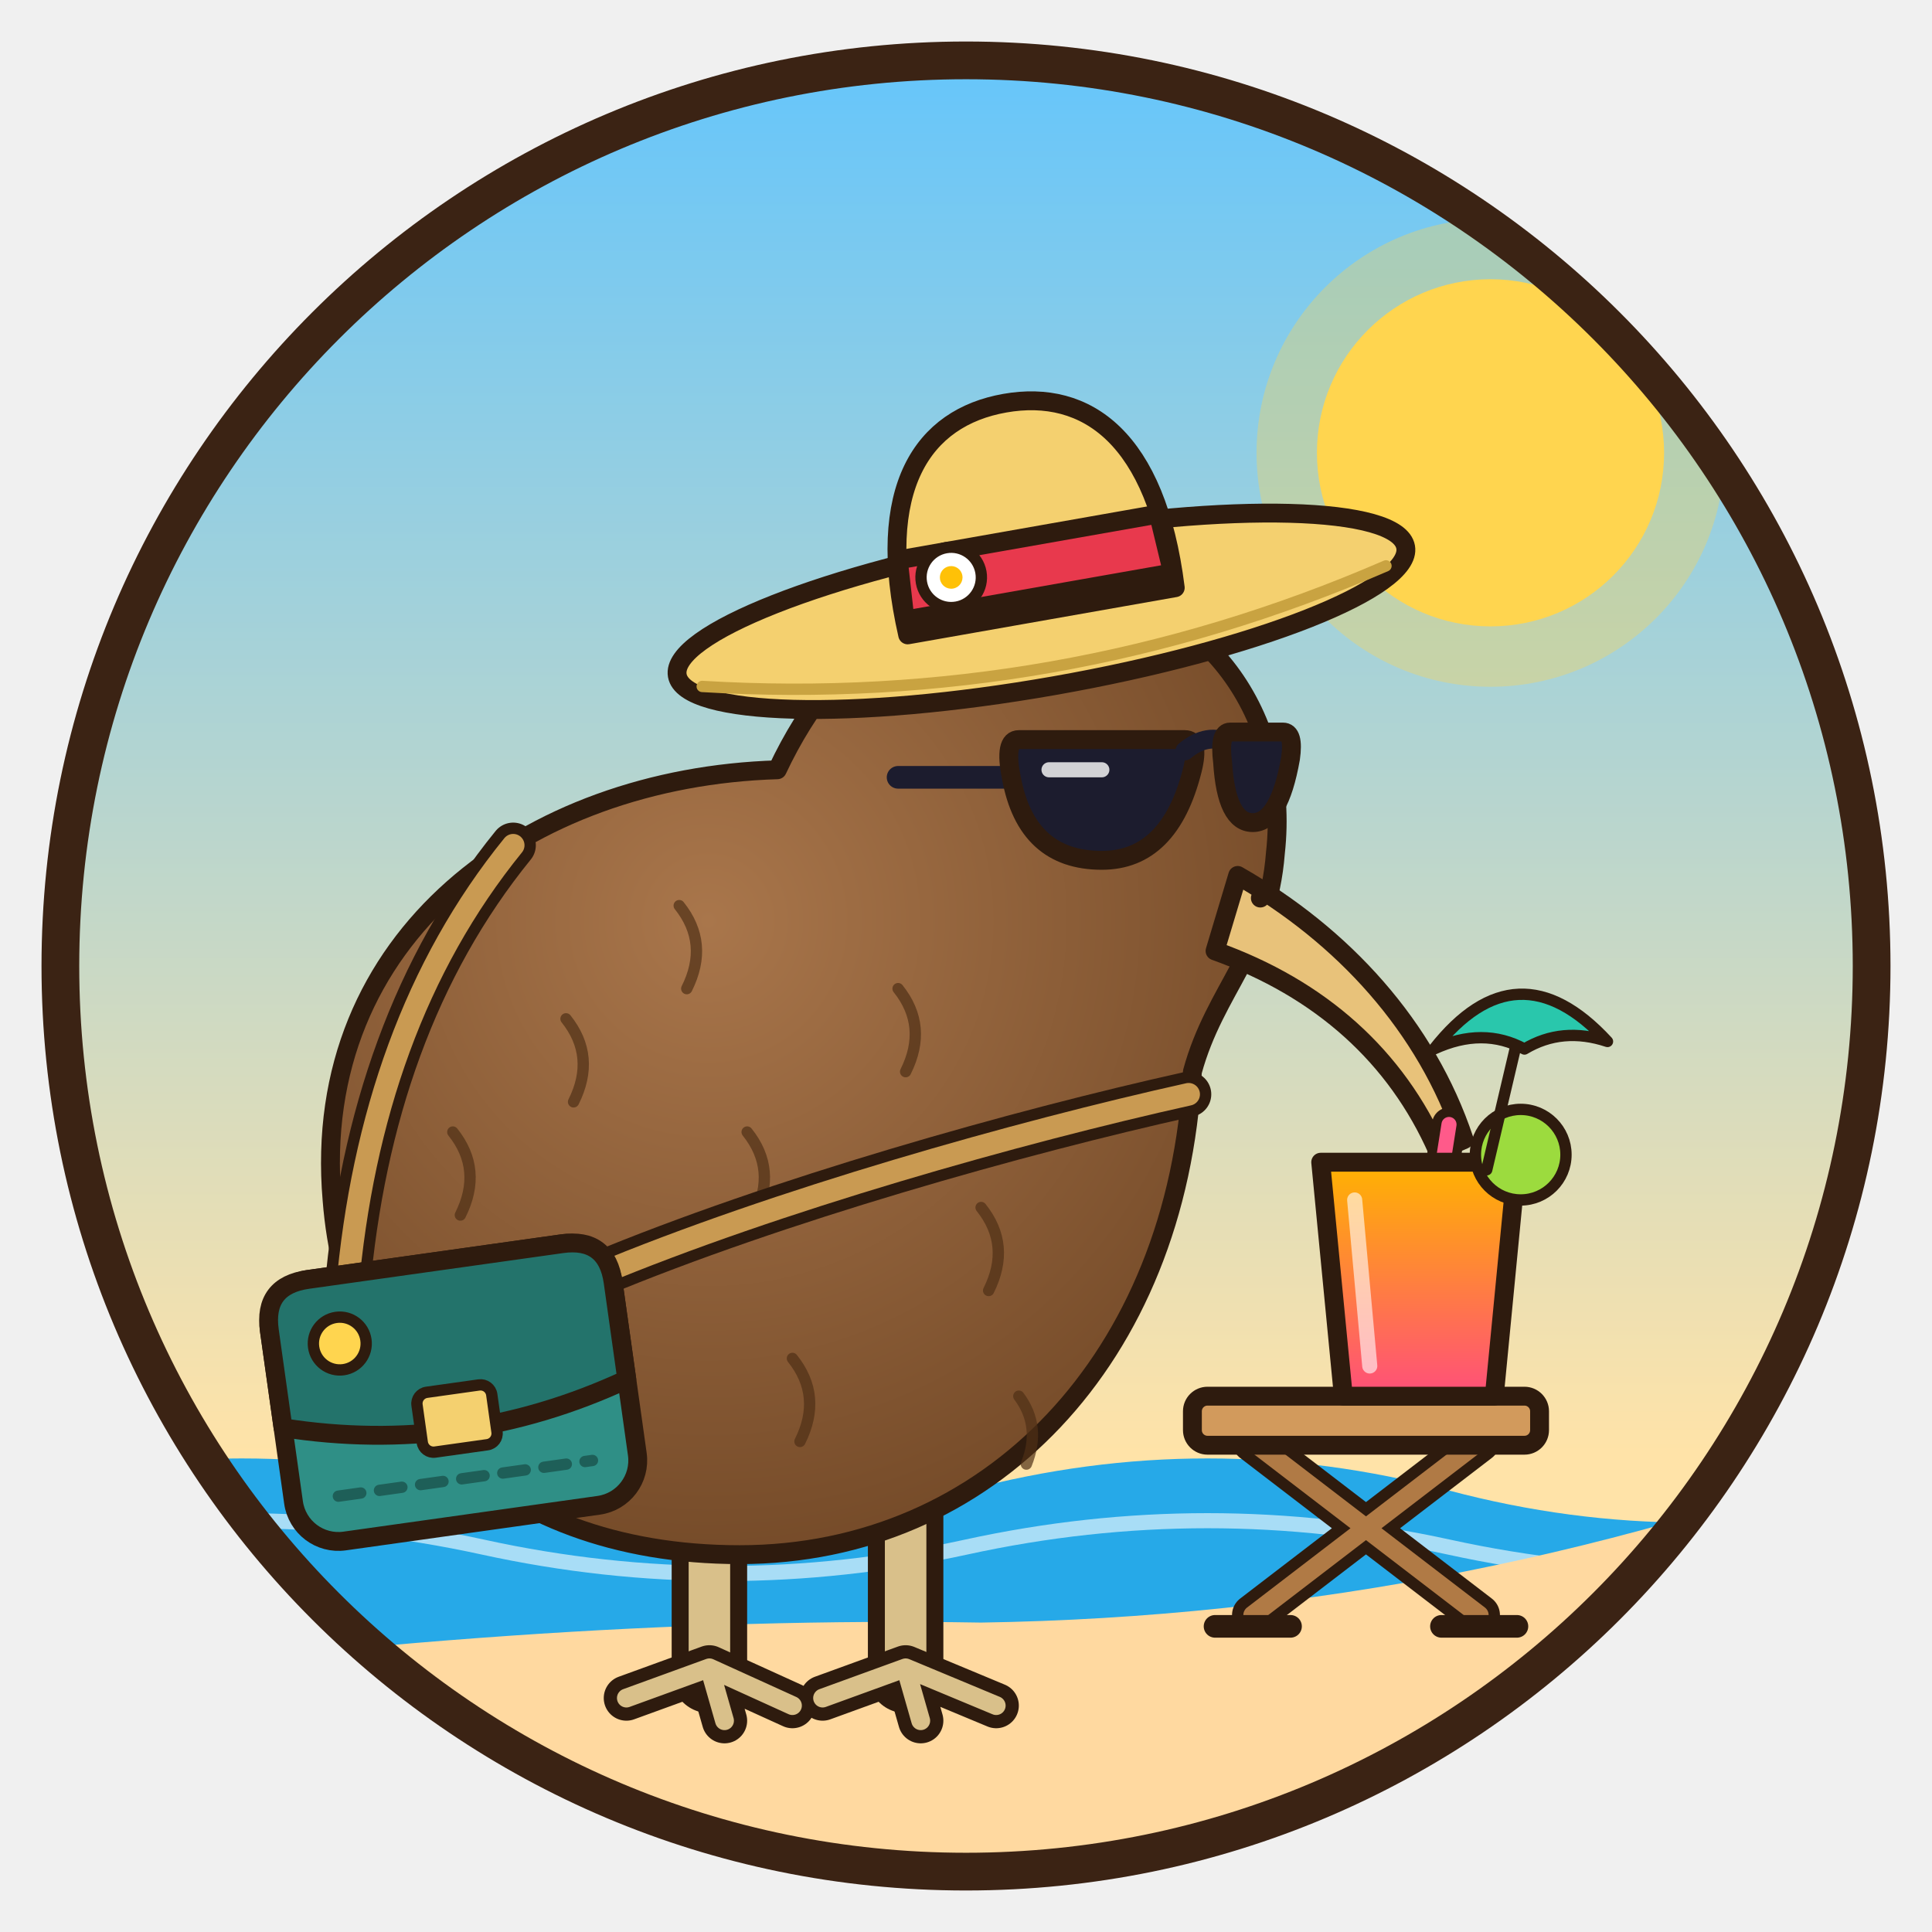
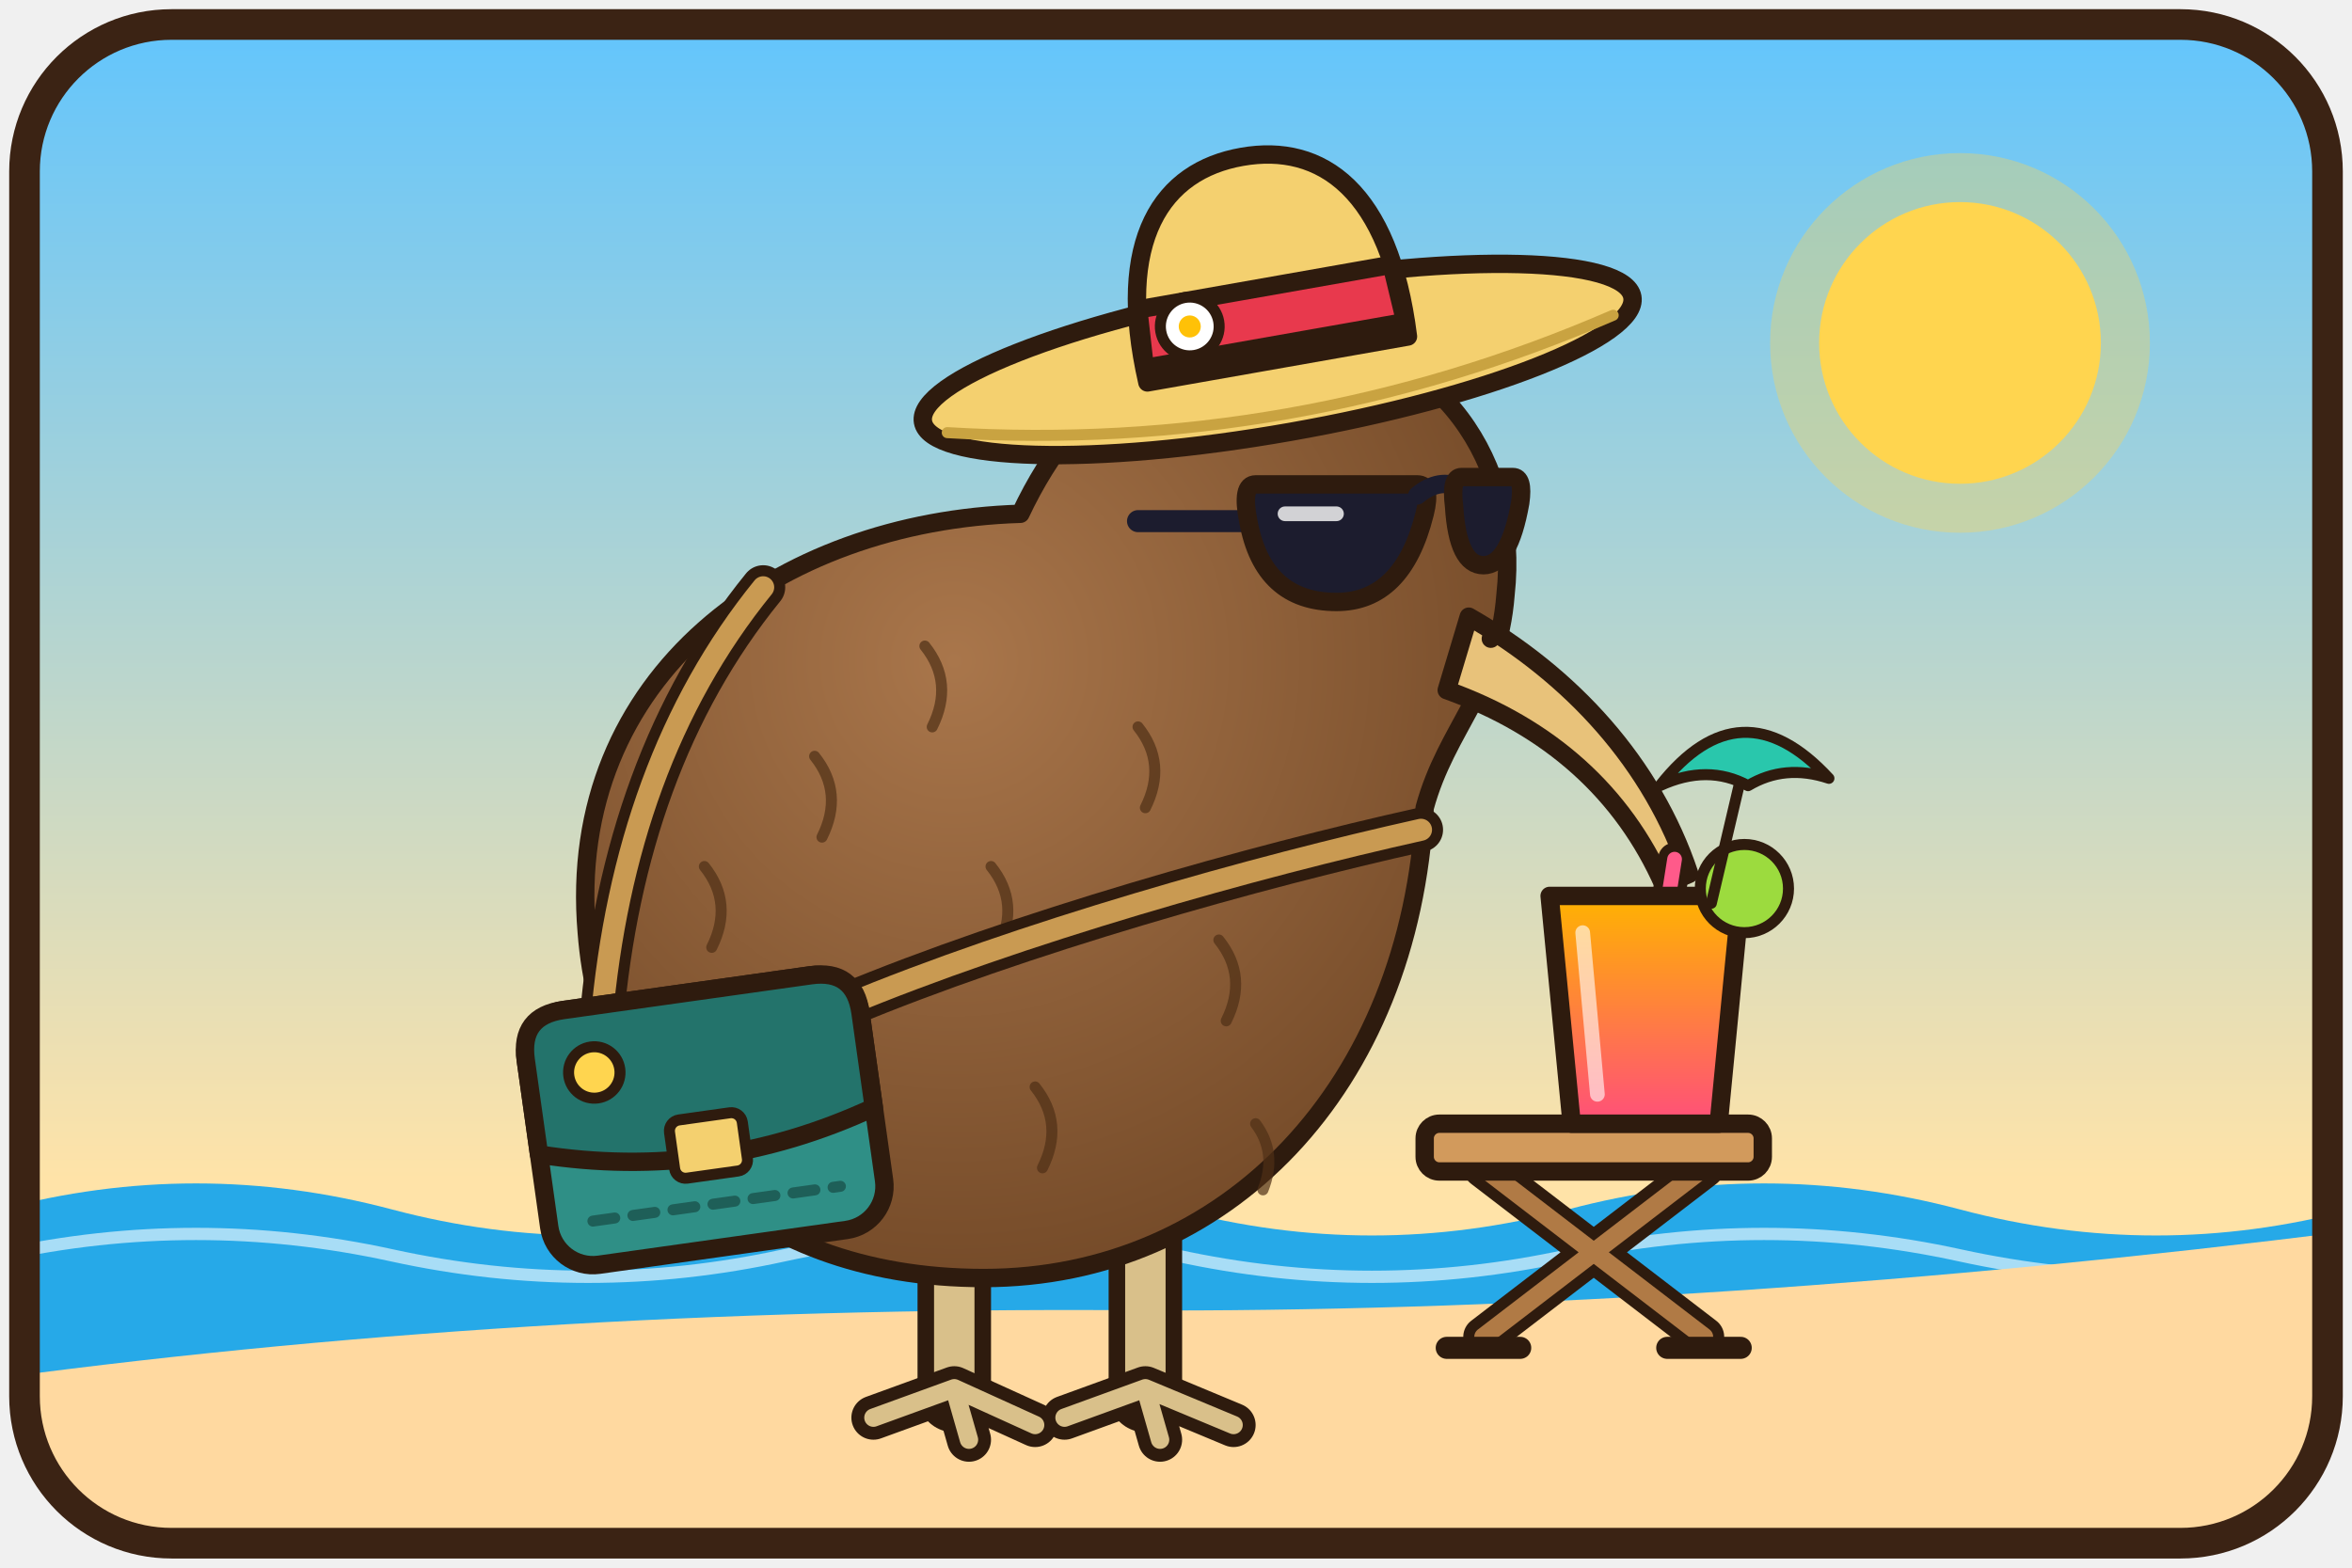
- <svg xmlns="http://www.w3.org/2000/svg" viewBox="0 0 512 512" width="512" height="512">
+ <svg xmlns="http://www.w3.org/2000/svg" viewBox="0 0 768 512" width="768" height="512">
  <defs>
    <linearGradient id="sky" x1="0" y1="0" x2="0" y2="1">
      <stop offset="0" stop-color="#5EC4FF" />
      <stop offset="0.75" stop-color="#FFE3A8" />
    </linearGradient>
    <linearGradient id="drink" x1="0" y1="0" x2="0" y2="1">
      <stop offset="0" stop-color="#FFB300" />
      <stop offset="1" stop-color="#FF4F7A" />
    </linearGradient>
    <radialGradient id="fur" cx="0.4" cy="0.35" r="0.75">
      <stop offset="0" stop-color="#A9764B" />
      <stop offset="1" stop-color="#6E4524" />
    </radialGradient>
    <clipPath id="badge">
-       <circle cx="256" cy="256" r="240" />
+       <rect x="8" y="8" width="752" height="496" rx="48" />
    </clipPath>
  </defs>
  <g clip-path="url(#badge)">
-     <rect width="512" height="512" fill="url(#sky)" />
-     <circle cx="395" cy="120" r="46" fill="#FFD54F" />
-     <circle cx="395" cy="120" r="62" fill="#FFD54F" opacity="0.35" />
-     <path d="M0 395 Q64 378 128 395 T256 395 T384 395 T512 395 V512 H0 Z" fill="#26A9E8" />
-     <path d="M0 410 Q64 396 128 410 T256 410 T384 410 T512 410" fill="none" stroke="#fff" stroke-width="4" opacity="0.6" />
-     <path d="M0 448 Q140 428 260 430 Q390 428 512 380 V512 H0 Z" fill="#FFD9A0" />
+     <rect width="768" height="512" fill="url(#sky)" />
+     <circle cx="640" cy="112" r="46" fill="#FFD54F" />
+     <circle cx="640" cy="112" r="62" fill="#FFD54F" opacity="0.35" />
+     <path d="M0 395 Q64 378 128 395 T256 395 T384 395 T512 395 T640 395 T768 395 V512 H0 Z" fill="#26A9E8" />
+     <path d="M0 410 Q64 396 128 410 T256 410 T384 410 T512 410 T640 410 T768 410" fill="none" stroke="#fff" stroke-width="4" opacity="0.6" />
+     <path d="M0 450 Q180 426 380 428 Q560 428 768 402 V512 H0 Z" fill="#FFD9A0" />
  </g>
-   <circle cx="256" cy="256" r="240" fill="none" stroke="#3B2314" stroke-width="10" />
-   <g transform="translate(-30 0)" stroke="#2E1B0E" stroke-width="5" stroke-linejoin="round" stroke-linecap="round">
+   <rect x="8" y="8" width="752" height="496" rx="48" fill="none" stroke="#3B2314" stroke-width="10" />
+   <g transform="translate(50 -77) scale(1.2)" stroke="#2E1B0E" stroke-width="5" stroke-linejoin="round" stroke-linecap="round">
    <path d="M218 392 V444 M270 392 V444" stroke="#2E1B0E" stroke-width="20" />
    <path d="M218 392 V444 M270 392 V444" stroke="#D9C08A" stroke-width="11" />
    <path d="M196 450 L218 442 L222 456 M218 442 L240 452 M248 450 L270 442 L274 456 M270 442 L294 452" fill="none" stroke="#2E1B0E" stroke-width="12" />
    <path d="M196 450 L218 442 L222 456 M218 442 L240 452 M248 450 L270 442 L274 456 M270 442 L294 452" fill="none" stroke="#D9C08A" stroke-width="5" />
    <path d="M118 318 C112 248 170 206 236 204 C252 170 280 150 312 154 C350 158 372 190 368 226 C366 252 352 262 346 284 C342 360 292 412 226 412 C160 412 122 370 118 318 Z" fill="url(#fur)" />
    <g fill="none" stroke="#4E2F16" stroke-width="3" opacity="0.7">
      <path d="M150 300 q8 10 2 22 M180 270 q8 10 2 22 M190 340 q8 10 2 22 M228 300 q8 10 2 22 M160 360 q8 10 2 22 M240 360 q8 10 2 22 M210 240 q8 10 2 22 M290 320 q8 10 2 22 M268 262 q8 10 2 22 M300 370 q6 8 2 18" />
    </g>
    <path d="M358 232 C386 248 408 272 418 302 L411 305 C400 280 380 262 352 252 Z" fill="#E8C27A" />
    <circle cx="364" cy="238" r="2.5" fill="#2E1B0E" stroke="none" />
    <path d="M362 382 L422 428 M422 382 L362 428" fill="none" stroke="#2E1B0E" stroke-width="11" />
    <path d="M362 382 L422 428 M422 382 L362 428" fill="none" stroke="#B07A45" stroke-width="5" />
    <path d="M352 431 H372 M412 431 H432" stroke="#2E1B0E" stroke-width="6" />
    <rect x="346" y="370" width="92" height="13" rx="4" fill="#D29A5C" />
    <path d="M414 298 L408 336" fill="none" stroke="#2E1B0E" stroke-width="9" />
    <path d="M414 298 L408 336" fill="none" stroke="#FF5A8A" stroke-width="4" />
    <path d="M380 308 L432 308 L426 370 L386 370 Z" fill="url(#drink)" />
    <path d="M389 318 L393 362" stroke="#FFFFFF" stroke-width="4" opacity="0.6" />
    <circle cx="433" cy="306" r="12" fill="#9CDB3E" stroke-width="3" />
    <path d="M424 310 L432 276" fill="none" stroke-width="3" />
    <path d="M410 278 Q432 250 456 276 Q444 272 434 278 Q423 272 410 278 Z" fill="#29C7AC" stroke-width="3" />
    <path d="M122 342 C126 296 140 256 166 224" fill="none" stroke="#2E1B0E" stroke-width="12" />
    <path d="M122 342 C126 296 140 256 166 224" fill="none" stroke="#C99A52" stroke-width="6" />
    <path d="M345 290 C300 300 236 318 188 338" fill="none" stroke="#2E1B0E" stroke-width="12" />
    <path d="M345 290 C300 300 236 318 188 338" fill="none" stroke="#C99A52" stroke-width="6" />
    <g transform="rotate(-8 150 368)">
      <rect x="104" y="334" width="92" height="70" rx="12" fill="#2F8F86" />
      <path d="M104 346 Q104 334 116 334 H184 Q196 334 196 346 V372 Q150 386 104 372 Z" fill="#23736B" />
      <rect x="140" y="368" width="20" height="16" rx="3" fill="#F4D06F" stroke-width="3" />
      <path d="M116 392 H184" stroke="#1E5F58" stroke-width="3" stroke-dasharray="6 5" />
      <circle cx="122" cy="352" r="7" fill="#FFD54F" stroke-width="3" />
    </g>
    <path d="M268 206 H300" fill="none" stroke="#1C1C2E" stroke-width="6" />
    <path d="M300 196 H344 Q348 196 346 204 Q340 228 322 228 Q302 228 298 206 Q296 196 300 196 Z" fill="#1C1C2E" />
    <path d="M344 199 Q350 194 356 197" fill="none" stroke="#1C1C2E" stroke-width="5" />
    <path d="M356 194 H370 Q373 194 372 201 Q369 218 362 218 Q355 218 354 202 Q353 194 356 194 Z" fill="#1C1C2E" />
    <path d="M308 204 L322 204" stroke="#FFFFFF" stroke-width="4" opacity="0.8" />
    <g transform="rotate(-10 306 162)">
      <ellipse cx="306" cy="162" rx="98" ry="20" fill="#F4D06F" />
      <path d="M270 162 C268 122 284 106 306 106 C328 106 344 122 342 162 Z" fill="#F4D06F" />
      <path d="M271 142 H341 L342 158 H270 Z" fill="#E8394D" />
      <circle cx="284" cy="149" r="8" fill="#FFFFFF" stroke-width="3" />
      <circle cx="284" cy="149" r="3" fill="#FFC107" stroke="none" />
      <path d="M214 166 Q306 188 398 166" fill="none" stroke="#C9A341" stroke-width="3" />
    </g>
  </g>
</svg>
